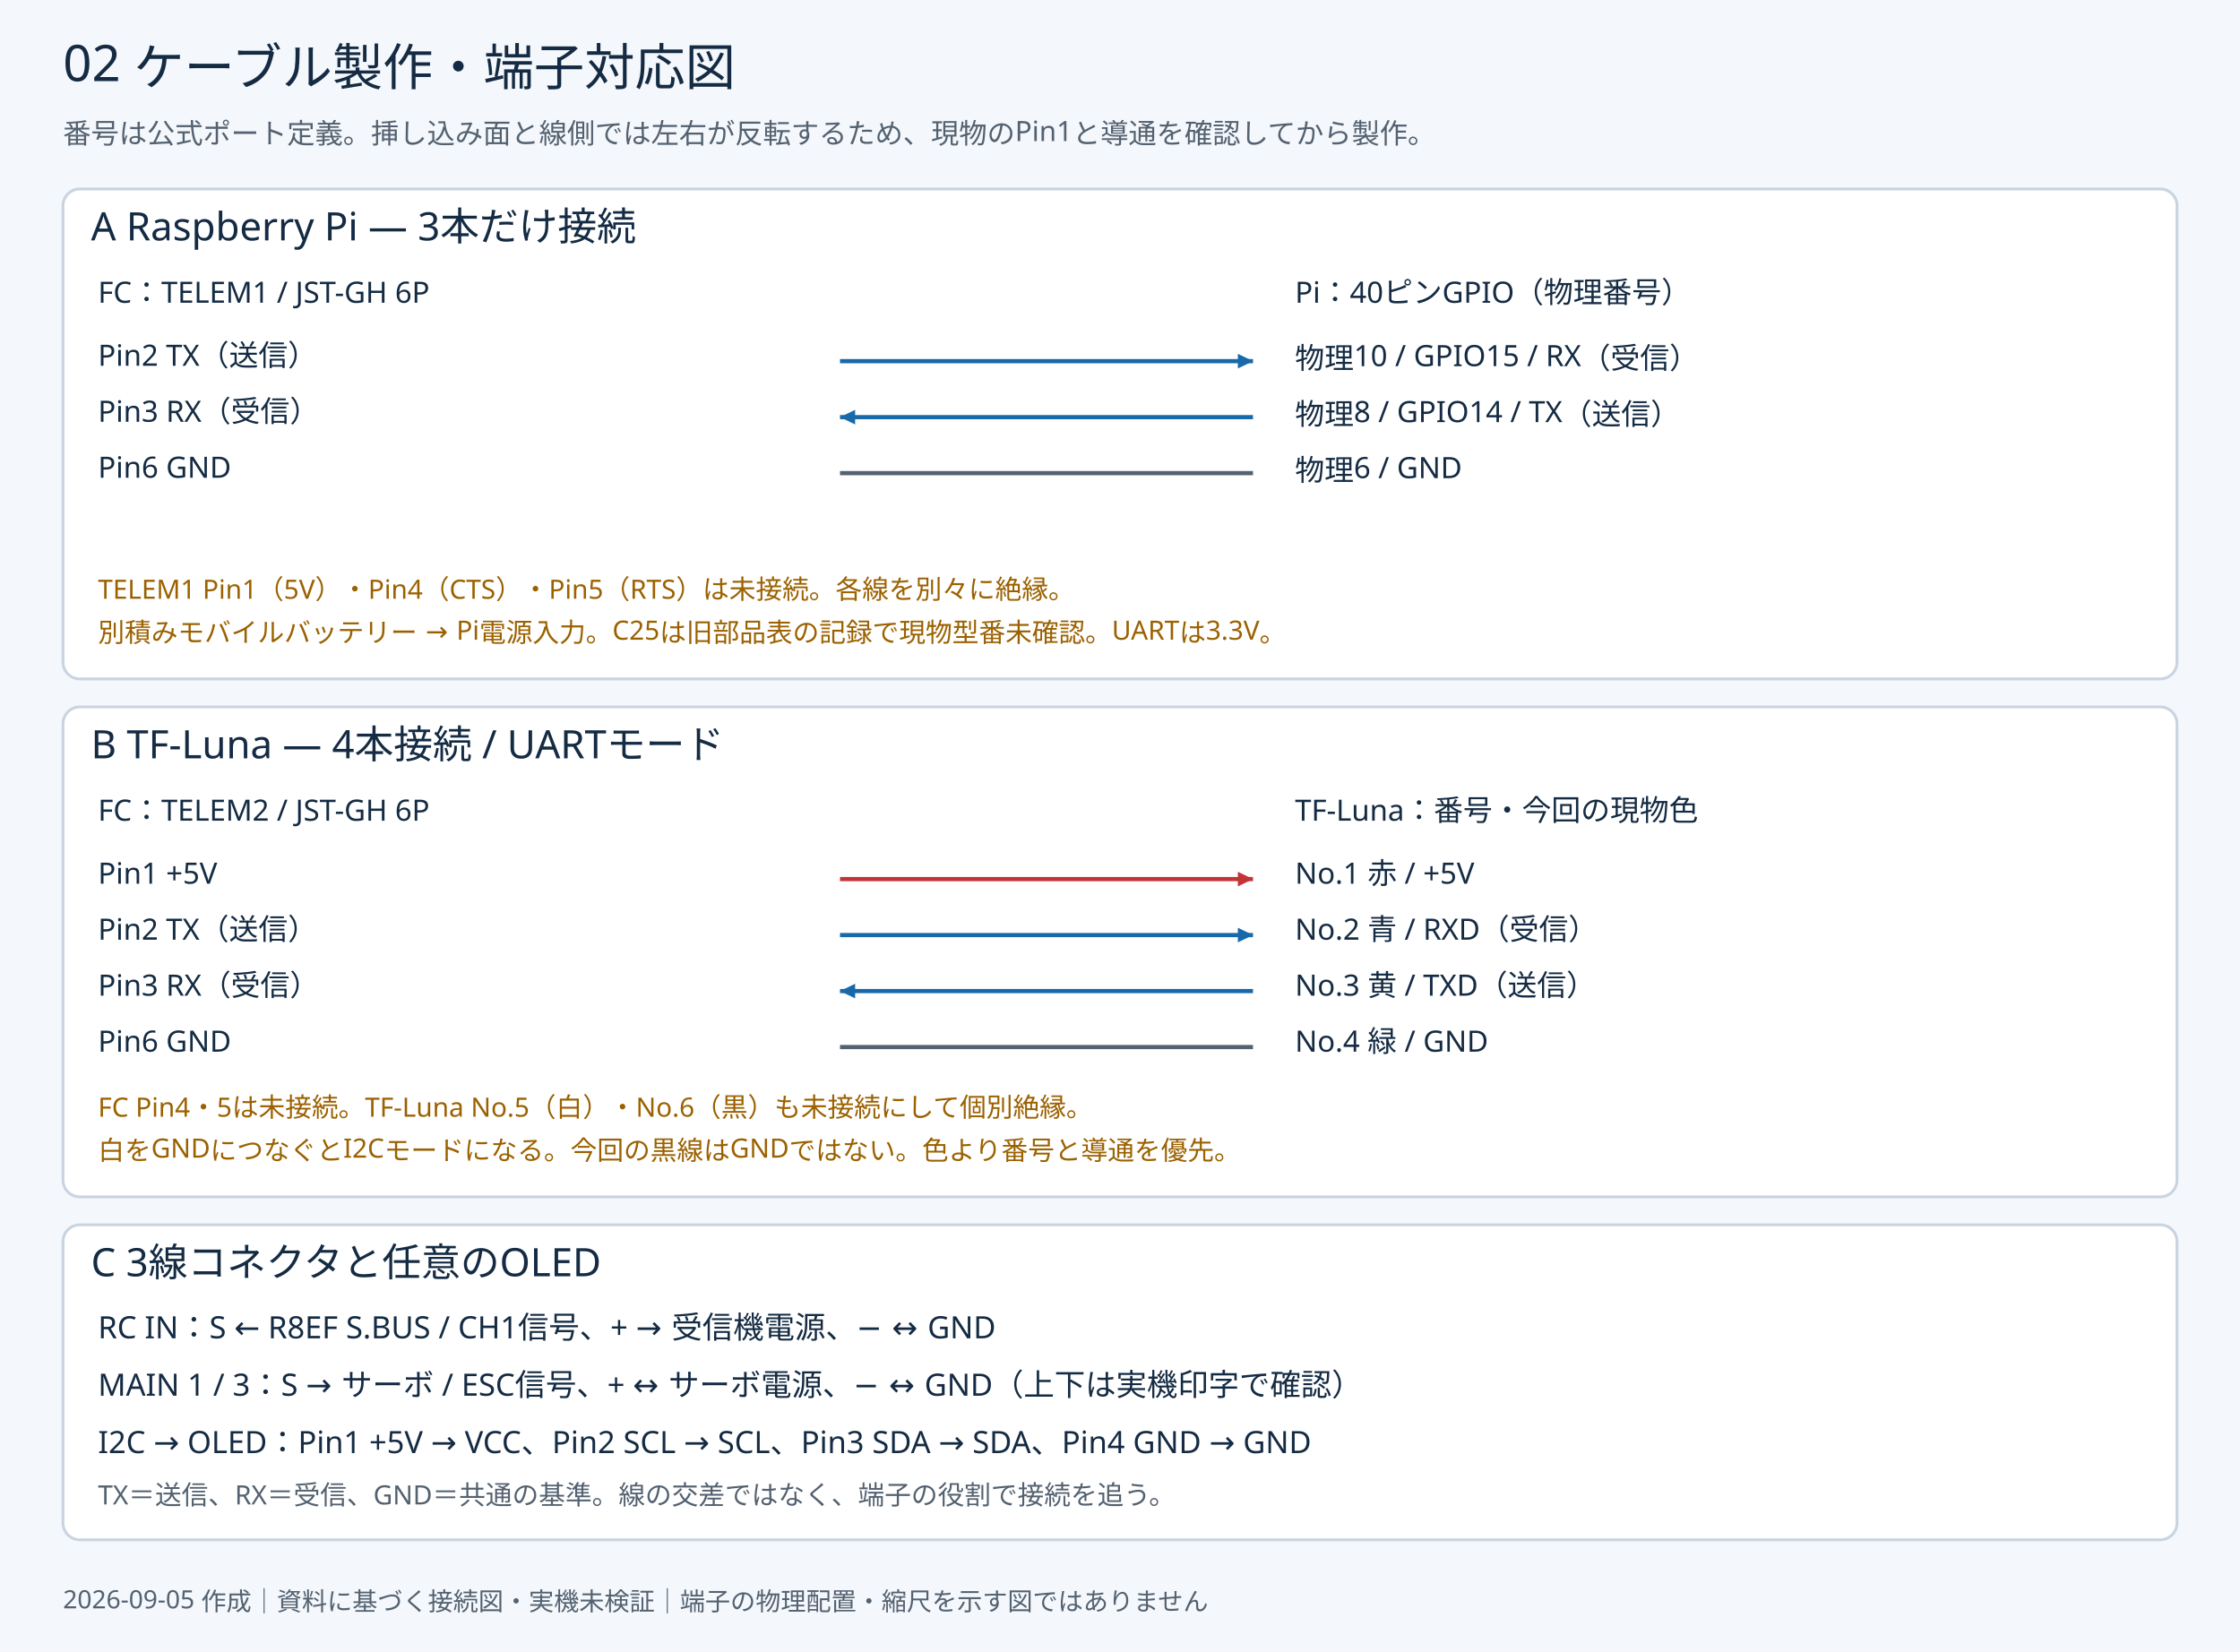
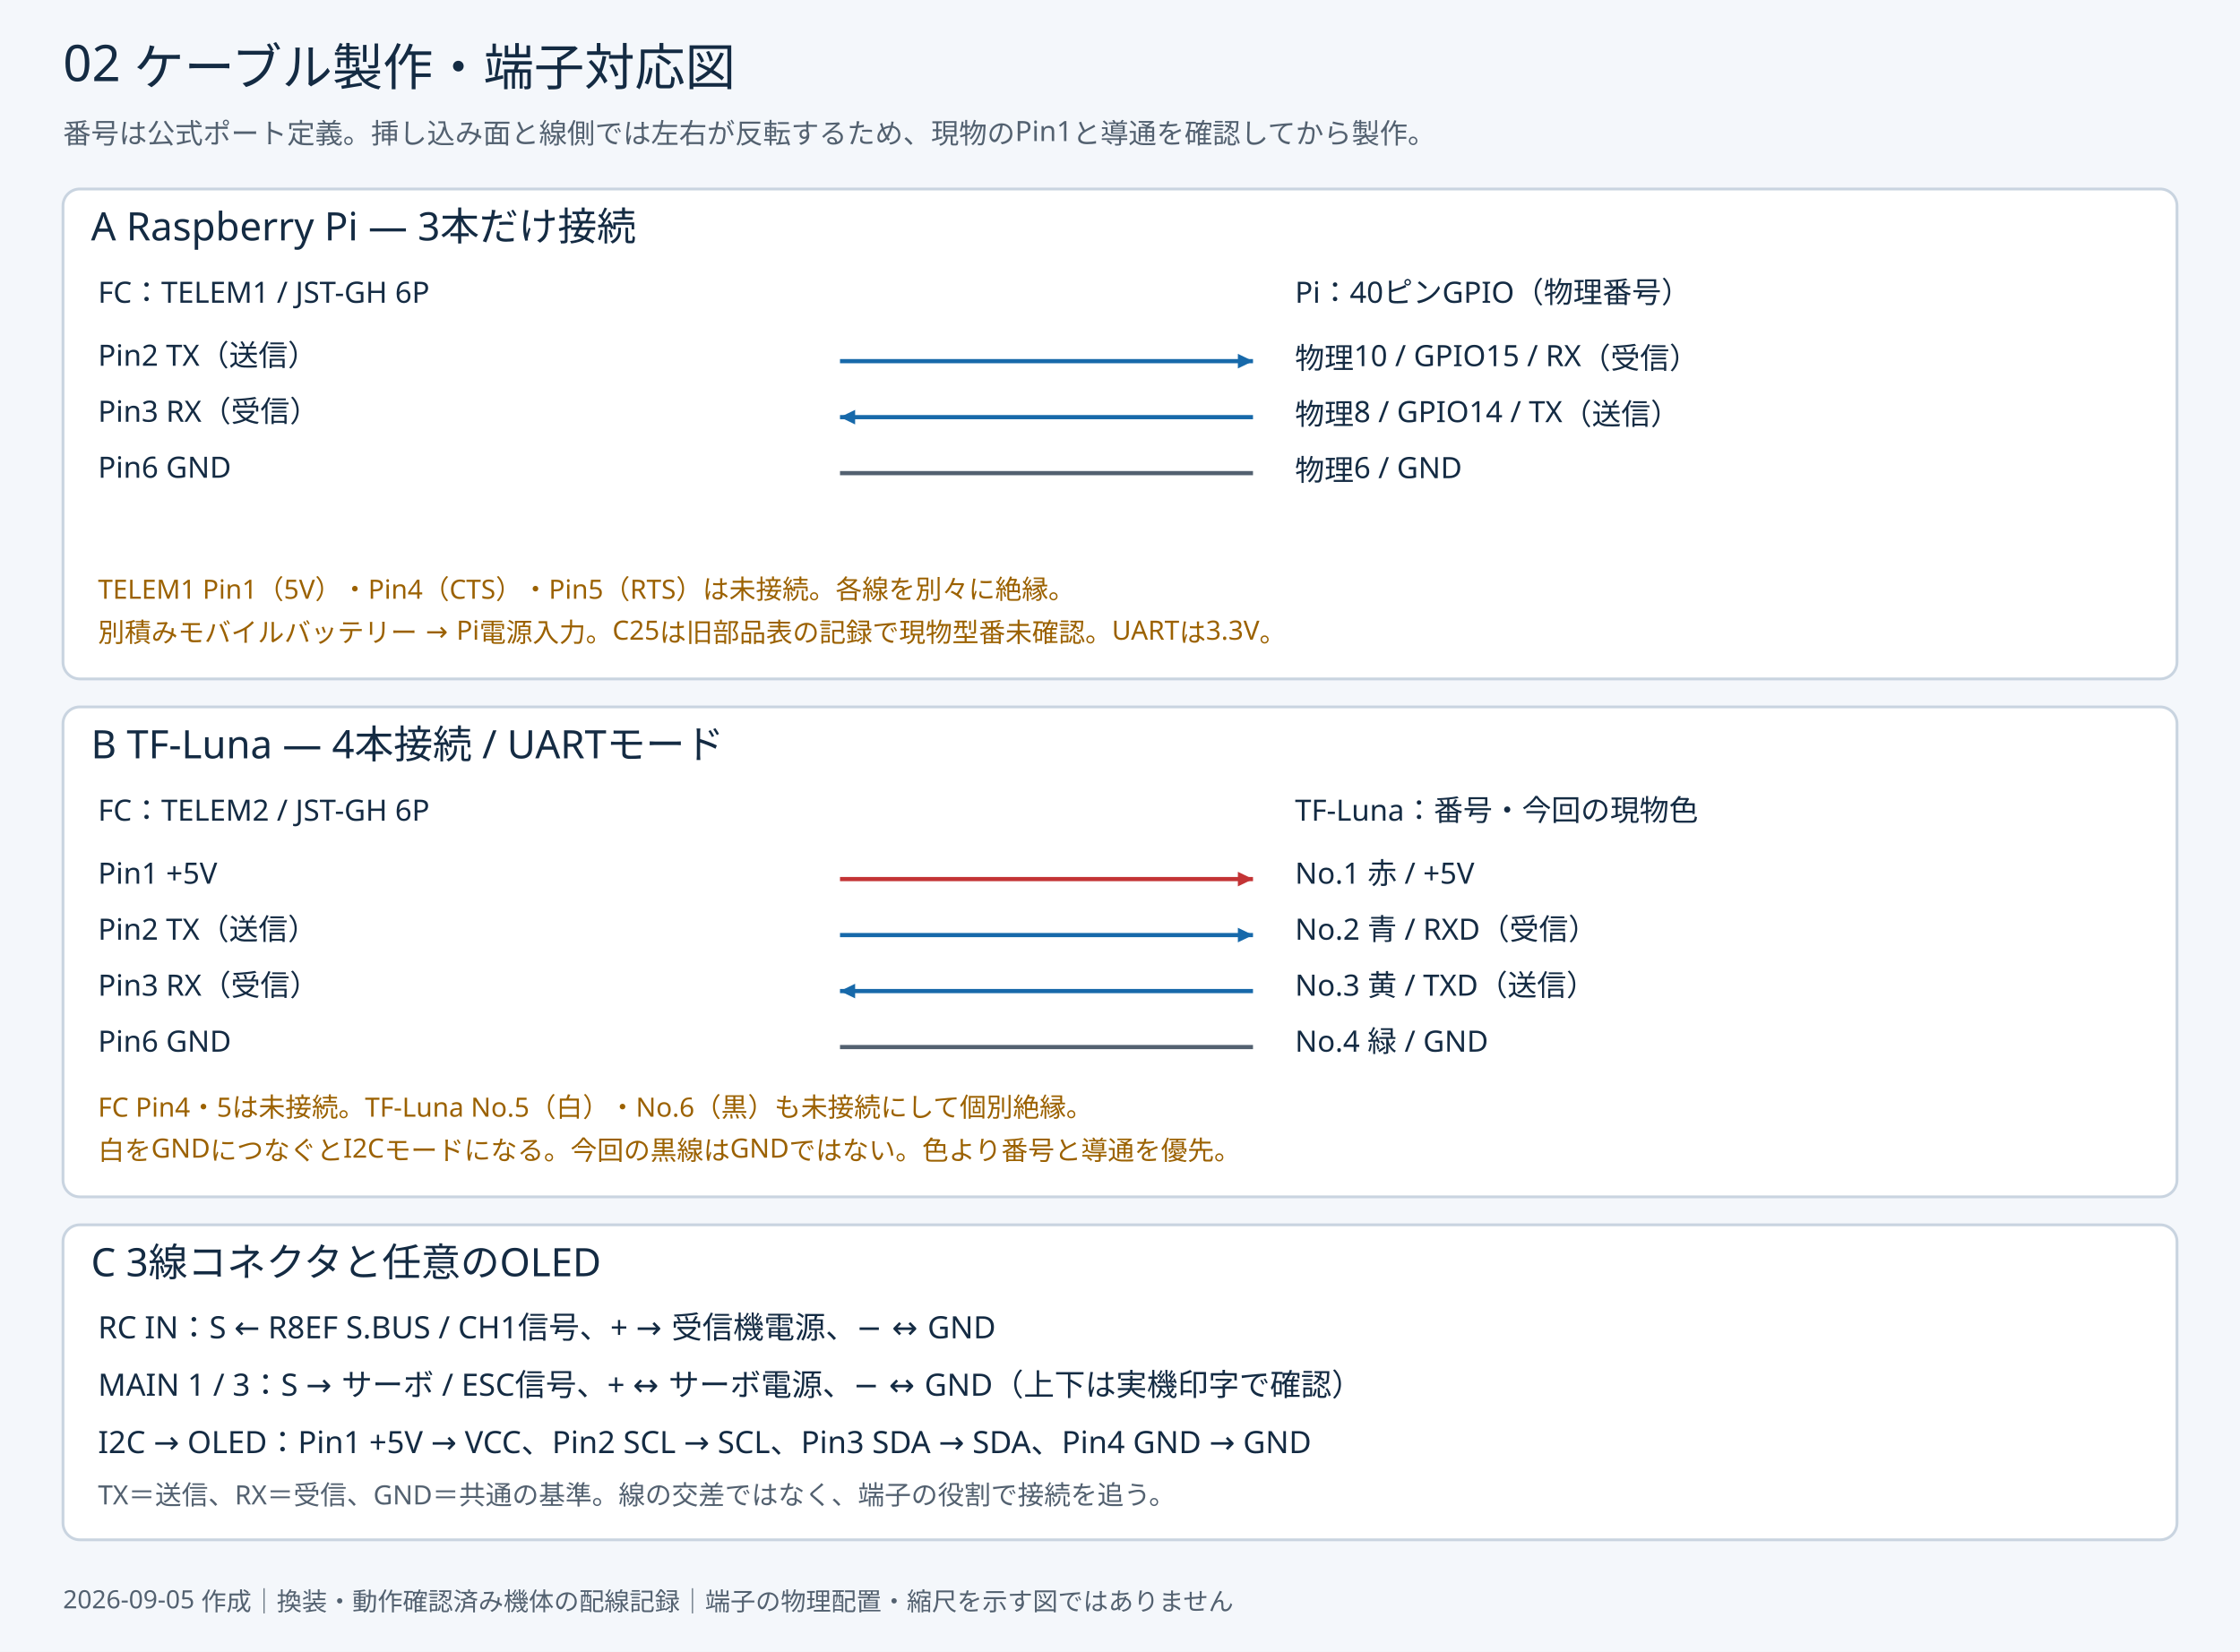
<svg xmlns="http://www.w3.org/2000/svg" width="1600" height="1180" viewBox="0 0 1600 1180">
  <rect width="1600" height="1180" fill="#f4f7fb" />
  <text x="45" y="30" font-family="Meiryo,sans-serif" font-size="36" fill="#142b43" dominant-baseline="text-before-edge">02  ケーブル製作・端子対応図</text>
  <text x="45" y="85" font-family="Meiryo,sans-serif" font-size="20" fill="#536170" dominant-baseline="text-before-edge">番号は公式ポート定義。挿し込み面と線側では左右が反転するため、現物のPin1と導通を確認してから製作。</text>
  <rect x="45" y="135" width="1510" height="350" rx="12" fill="#ffffff" stroke="#c9d4e0" stroke-width="2" />
  <text x="65" y="150" font-family="Meiryo,sans-serif" font-size="28" fill="#142b43" dominant-baseline="text-before-edge">A  Raspberry Pi — 3本だけ接続</text>
  <text x="70" y="200" font-family="Meiryo,sans-serif" font-size="21" fill="#142b43" dominant-baseline="text-before-edge">FC：TELEM1 / JST-GH 6P</text>
  <text x="925" y="200" font-family="Meiryo,sans-serif" font-size="21" fill="#142b43" dominant-baseline="text-before-edge">Pi：40ピンGPIO（物理番号）</text>
  <text x="70" y="245" font-family="Meiryo,sans-serif" font-size="21" fill="#142b43" dominant-baseline="text-before-edge">Pin2  TX（送信）</text>
  <text x="925" y="245" font-family="Meiryo,sans-serif" font-size="21" fill="#142b43" dominant-baseline="text-before-edge">物理10 / GPIO15 / RX（受信）</text>
  <path d="M600 258 L895 258" stroke="#1769aa" fill="none" stroke-width="3" />
  <polygon points="895,258 884.195,263.22 884.195,252.78" fill="#1769aa" />
  <text x="70" y="285" font-family="Meiryo,sans-serif" font-size="21" fill="#142b43" dominant-baseline="text-before-edge">Pin3  RX（受信）</text>
  <text x="925" y="285" font-family="Meiryo,sans-serif" font-size="21" fill="#142b43" dominant-baseline="text-before-edge">物理8 / GPIO14 / TX（送信）</text>
  <path d="M895 298 L600 298" stroke="#1769aa" fill="none" stroke-width="3" />
  <polygon points="600,298 610.805,292.78 610.805,303.22" fill="#1769aa" />
  <text x="70" y="325" font-family="Meiryo,sans-serif" font-size="21" fill="#142b43" dominant-baseline="text-before-edge">Pin6  GND</text>
  <text x="925" y="325" font-family="Meiryo,sans-serif" font-size="21" fill="#142b43" dominant-baseline="text-before-edge">物理6 / GND</text>
  <path d="M600 338 L895 338" stroke="#536170" fill="none" stroke-width="3" />
  <text x="70" y="413" font-family="Meiryo,sans-serif" font-size="19" fill="#9b6100" dominant-baseline="text-before-edge">TELEM1 Pin1（5V）・Pin4（CTS）・Pin5（RTS）は未接続。各線を別々に絶縁。</text>
  <text x="70" y="442" font-family="Meiryo,sans-serif" font-size="19" fill="#9b6100" dominant-baseline="text-before-edge">別積みモバイルバッテリー → Pi電源入力。C25は旧部品表の記録で現物型番未確認。UARTは3.3V。</text>
  <rect x="45" y="505" width="1510" height="350" rx="12" fill="#ffffff" stroke="#c9d4e0" stroke-width="2" />
  <text x="65" y="520" font-family="Meiryo,sans-serif" font-size="28" fill="#142b43" dominant-baseline="text-before-edge">B  TF-Luna — 4本接続 / UARTモード</text>
  <text x="70" y="570" font-family="Meiryo,sans-serif" font-size="21" fill="#142b43" dominant-baseline="text-before-edge">FC：TELEM2 / JST-GH 6P</text>
  <text x="925" y="570" font-family="Meiryo,sans-serif" font-size="21" fill="#142b43" dominant-baseline="text-before-edge">TF-Luna：番号・今回の現物色</text>
  <text x="70" y="615" font-family="Meiryo,sans-serif" font-size="21" fill="#142b43" dominant-baseline="text-before-edge">Pin1  +5V</text>
  <text x="925" y="615" font-family="Meiryo,sans-serif" font-size="21" fill="#142b43" dominant-baseline="text-before-edge">No.1  赤 / +5V</text>
  <path d="M600 628 L895 628" stroke="#c33435" fill="none" stroke-width="3" />
  <polygon points="895,628 884.195,633.22 884.195,622.78" fill="#c33435" />
  <text x="70" y="655" font-family="Meiryo,sans-serif" font-size="21" fill="#142b43" dominant-baseline="text-before-edge">Pin2  TX（送信）</text>
  <text x="925" y="655" font-family="Meiryo,sans-serif" font-size="21" fill="#142b43" dominant-baseline="text-before-edge">No.2  青 / RXD（受信）</text>
  <path d="M600 668 L895 668" stroke="#1769aa" fill="none" stroke-width="3" />
  <polygon points="895,668 884.195,673.22 884.195,662.78" fill="#1769aa" />
  <text x="70" y="695" font-family="Meiryo,sans-serif" font-size="21" fill="#142b43" dominant-baseline="text-before-edge">Pin3  RX（受信）</text>
  <text x="925" y="695" font-family="Meiryo,sans-serif" font-size="21" fill="#142b43" dominant-baseline="text-before-edge">No.3  黄 / TXD（送信）</text>
  <path d="M895 708 L600 708" stroke="#1769aa" fill="none" stroke-width="3" />
  <polygon points="600,708 610.805,702.78 610.805,713.22" fill="#1769aa" />
  <text x="70" y="735" font-family="Meiryo,sans-serif" font-size="21" fill="#142b43" dominant-baseline="text-before-edge">Pin6  GND</text>
  <text x="925" y="735" font-family="Meiryo,sans-serif" font-size="21" fill="#142b43" dominant-baseline="text-before-edge">No.4  緑 / GND</text>
  <path d="M600 748 L895 748" stroke="#536170" fill="none" stroke-width="3" />
  <text x="70" y="783" font-family="Meiryo,sans-serif" font-size="19" fill="#9b6100" dominant-baseline="text-before-edge">FC Pin4・5は未接続。TF-Luna No.5（白）・No.6（黒）も未接続にして個別絶縁。</text>
  <text x="70" y="812" font-family="Meiryo,sans-serif" font-size="19" fill="#9b6100" dominant-baseline="text-before-edge">白をGNDにつなぐとI2Cモードになる。今回の黒線はGNDではない。色より番号と導通を優先。</text>
  <rect x="45" y="875" width="1510" height="225" rx="12" fill="#ffffff" stroke="#c9d4e0" stroke-width="2" />
  <text x="65" y="890" font-family="Meiryo,sans-serif" font-size="28" fill="#142b43" dominant-baseline="text-before-edge">C  3線コネクタと任意のOLED</text>
  <text x="70" y="939" font-family="Meiryo,sans-serif" font-size="22" fill="#142b43" dominant-baseline="text-before-edge">RC IN：S ← R8EF S.BUS / CH1信号、+ → 受信機電源、− ↔ GND</text>
  <text x="70" y="980" font-family="Meiryo,sans-serif" font-size="22" fill="#142b43" dominant-baseline="text-before-edge">MAIN 1 / 3：S → サーボ / ESC信号、+ ↔ サーボ電源、− ↔ GND（上下は実機印字で確認）</text>
  <text x="70" y="1021" font-family="Meiryo,sans-serif" font-size="22" fill="#142b43" dominant-baseline="text-before-edge">I2C → OLED：Pin1 +5V → VCC、Pin2 SCL → SCL、Pin3 SDA → SDA、Pin4 GND → GND</text>
  <text x="70" y="1060" font-family="Meiryo,sans-serif" font-size="19" fill="#536170" dominant-baseline="text-before-edge">TX＝送信、RX＝受信、GND＝共通の基準。線の交差ではなく、端子の役割で接続を追う。</text>
-   <text x="45" y="1135" font-family="Meiryo,sans-serif" font-size="18" fill="#536170" dominant-baseline="text-before-edge">2026-09-05 作成｜資料に基づく接続図・実機未検証｜端子の物理配置・縮尺を示す図ではありません</text>
+   <text x="45" y="1135" font-family="Meiryo,sans-serif" font-size="18" fill="#536170" dominant-baseline="text-before-edge">2026-09-05 作成｜換装・動作確認済み機体の配線記録｜端子の物理配置・縮尺を示す図ではありません</text>
</svg>
